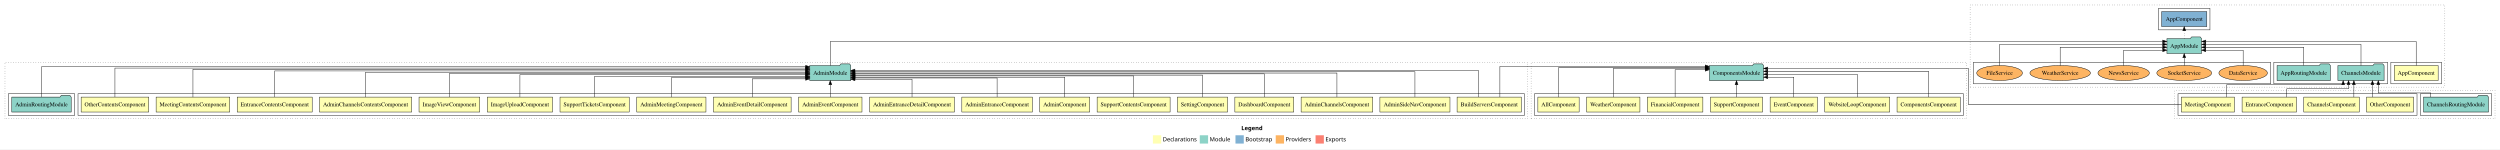
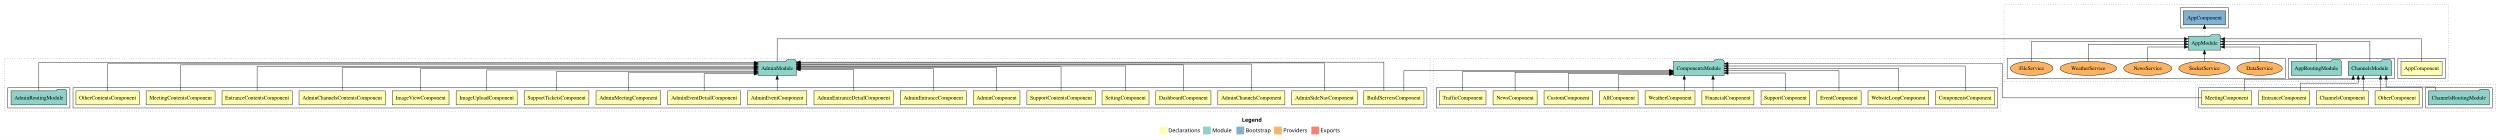
- <svg xmlns="http://www.w3.org/2000/svg" width="6025pt" height="360pt" viewBox="0.00 0.00 6025.00 360.00">
+ <svg xmlns="http://www.w3.org/2000/svg" width="6437pt" height="360pt" viewBox="0.00 0.00 6437.00 360.00">
  <g id="graph0" class="graph" transform="scale(1 1) rotate(0) translate(4 356)">
-     <polygon fill="#ffffff" stroke="transparent" points="-4,4 -4,-356 6021,-356 6021,4 -4,4" />
-     <text text-anchor="start" x="2987.509" y="-42.4" font-family="sans-serif" font-weight="bold" font-size="14.00" fill="#000000">Legend</text>
-     <polygon fill="#ffffb3" stroke="transparent" points="2774.5,-10 2774.5,-30 2794.5,-30 2794.5,-10 2774.5,-10" />
-     <text text-anchor="start" x="2798.129" y="-15.4" font-family="sans-serif" font-size="14.00" fill="#000000">  Declarations</text>
-     <polygon fill="#8dd3c7" stroke="transparent" points="2887.5,-10 2887.5,-30 2907.5,-30 2907.5,-10 2887.5,-10" />
-     <text text-anchor="start" x="2911.225" y="-15.4" font-family="sans-serif" font-size="14.00" fill="#000000">  Module</text>
-     <polygon fill="#80b1d3" stroke="transparent" points="2973.5,-10 2973.5,-30 2993.5,-30 2993.5,-10 2973.5,-10" />
-     <text text-anchor="start" x="2997.281" y="-15.4" font-family="sans-serif" font-size="14.00" fill="#000000">  Bootstrap</text>
-     <polygon fill="#fdb462" stroke="transparent" points="3070.5,-10 3070.5,-30 3090.5,-30 3090.5,-10 3070.5,-10" />
-     <text text-anchor="start" x="3094.173" y="-15.4" font-family="sans-serif" font-size="14.00" fill="#000000">  Providers</text>
-     <polygon fill="#fb8072" stroke="transparent" points="3166.5,-10 3166.5,-30 3186.5,-30 3186.5,-10 3166.5,-10" />
-     <text text-anchor="start" x="3190.226" y="-15.4" font-family="sans-serif" font-size="14.00" fill="#000000">  Exports</text>
+     <polygon fill="#ffffff" stroke="transparent" points="-4,4 -4,-356 6433,-356 6433,4 -4,4" />
+     <text text-anchor="start" x="3193.509" y="-42.4" font-family="sans-serif" font-weight="bold" font-size="14.00" fill="#000000">Legend</text>
+     <polygon fill="#ffffb3" stroke="transparent" points="2980.5,-10 2980.5,-30 3000.5,-30 3000.5,-10 2980.5,-10" />
+     <text text-anchor="start" x="3004.129" y="-15.4" font-family="sans-serif" font-size="14.00" fill="#000000">  Declarations</text>
+     <polygon fill="#8dd3c7" stroke="transparent" points="3093.5,-10 3093.5,-30 3113.5,-30 3113.5,-10 3093.5,-10" />
+     <text text-anchor="start" x="3117.225" y="-15.4" font-family="sans-serif" font-size="14.00" fill="#000000">  Module</text>
+     <polygon fill="#80b1d3" stroke="transparent" points="3179.5,-10 3179.5,-30 3199.5,-30 3199.5,-10 3179.5,-10" />
+     <text text-anchor="start" x="3203.281" y="-15.4" font-family="sans-serif" font-size="14.00" fill="#000000">  Bootstrap</text>
+     <polygon fill="#fdb462" stroke="transparent" points="3276.5,-10 3276.5,-30 3296.5,-30 3296.5,-10 3276.5,-10" />
+     <text text-anchor="start" x="3300.173" y="-15.4" font-family="sans-serif" font-size="14.00" fill="#000000">  Providers</text>
+     <polygon fill="#fb8072" stroke="transparent" points="3372.5,-10 3372.5,-30 3392.5,-30 3392.5,-10 3372.5,-10" />
+     <text text-anchor="start" x="3396.226" y="-15.4" font-family="sans-serif" font-size="14.00" fill="#000000">  Exports</text>
    <g id="clust1" class="cluster">
      <polygon fill="none" stroke="#000000" stroke-dasharray="1,5" points="8,-70 8,-206 3678,-206 3678,-70 8,-70" />
    </g>
    <g id="clust2" class="cluster">
      <polygon fill="none" stroke="#000000" points="184,-78 184,-130 3670,-130 3670,-78 184,-78" />
    </g>
    <g id="clust22" class="cluster">
      <polygon fill="none" stroke="#000000" points="16,-78 16,-130 176,-130 176,-78 16,-78" />
    </g>
    <g id="clust32" class="cluster">
-       <polygon fill="none" stroke="#000000" stroke-dasharray="1,5" points="4744,-146 4744,-344 5888,-344 5888,-146 4744,-146" />
+       <polygon fill="none" stroke="#000000" stroke-dasharray="1,5" points="5156,-146 5156,-344 6300,-344 6300,-146 5156,-146" />
    </g>
    <g id="clust33" class="cluster">
-       <polygon fill="none" stroke="#000000" points="5758,-154 5758,-206 5880,-206 5880,-154 5758,-154" />
+       <polygon fill="none" stroke="#000000" points="6170,-154 6170,-206 6292,-206 6292,-154 6170,-154" />
    </g>
    <g id="clust35" class="cluster">
-       <polygon fill="none" stroke="#000000" points="5476,-154 5476,-206 5750,-206 5750,-154 5476,-154" />
+       <polygon fill="none" stroke="#000000" points="5888,-154 5888,-206 6162,-206 6162,-154 5888,-154" />
    </g>
    <g id="clust37" class="cluster">
-       <polygon fill="none" stroke="#000000" points="5198,-284 5198,-336 5322,-336 5322,-284 5198,-284" />
+       <polygon fill="none" stroke="#000000" points="5610,-284 5610,-336 5734,-336 5734,-284 5610,-284" />
    </g>
    <g id="clust38" class="cluster">
-       <polygon fill="none" stroke="#000000" points="4752,-154 4752,-206 5468,-206 5468,-154 4752,-154" />
+       <polygon fill="none" stroke="#000000" points="5164,-154 5164,-206 5880,-206 5880,-154 5164,-154" />
    </g>
    <g id="clust45" class="cluster">
-       <polygon fill="none" stroke="#000000" stroke-dasharray="1,5" points="5237,-70 5237,-138 6009,-138 6009,-70 5237,-70" />
+       <polygon fill="none" stroke="#000000" stroke-dasharray="1,5" points="5649,-70 5649,-138 6421,-138 6421,-70 5649,-70" />
    </g>
    <g id="clust46" class="cluster">
-       <polygon fill="none" stroke="#000000" points="5245,-78 5245,-130 5821,-130 5821,-78 5245,-78" />
+       <polygon fill="none" stroke="#000000" points="5657,-78 5657,-130 6233,-130 6233,-78 5657,-78" />
    </g>
    <g id="clust51" class="cluster">
-       <polygon fill="none" stroke="#000000" points="5829,-78 5829,-130 6001,-130 6001,-78 5829,-78" />
+       <polygon fill="none" stroke="#000000" points="6241,-78 6241,-130 6413,-130 6413,-78 6241,-78" />
    </g>
    <g id="clust61" class="cluster">
-       <polygon fill="none" stroke="#000000" stroke-dasharray="1,5" points="3686,-70 3686,-206 4736,-206 4736,-70 3686,-70" />
+       <polygon fill="none" stroke="#000000" stroke-dasharray="1,5" points="3686,-70 3686,-206 5148,-206 5148,-70 3686,-70" />
    </g>
    <g id="clust62" class="cluster">
-       <polygon fill="none" stroke="#000000" points="3694,-78 3694,-130 4728,-130 4728,-78 3694,-78" />
+       <polygon fill="none" stroke="#000000" points="3694,-78 3694,-130 5140,-130 5140,-78 3694,-78" />
    </g>
    <g id="node1" class="node">
      <polygon fill="#ffffb3" stroke="#000000" points="3490.43,-122 3321.57,-122 3321.57,-86 3490.43,-86 3490.43,-122" />
      <text text-anchor="middle" x="3406" y="-99.8" font-family="Times,serif" font-size="14.00" fill="#000000">AdminSideNavComponent</text>
    </g>
    <g id="node20" class="node">
      <polygon fill="#8dd3c7" stroke="#000000" points="2046.439,-198 2043.439,-202 2022.439,-202 2019.439,-198 1947.561,-198 1947.561,-162 2046.439,-162 2046.439,-198" />
      <text text-anchor="middle" x="1997" y="-175.8" font-family="Times,serif" font-size="14.00" fill="#000000">AdminModule</text>
    </g>
    <g id="edge1" class="edge">
-       <path fill="none" stroke="#000000" d="M3406,-122.323C3406,-145.66 3406,-183 3406,-183 3406,-183 2056.321,-183 2056.321,-183" />
-       <polygon fill="#000000" stroke="#000000" points="2056.321,-179.5 2046.321,-183 2056.321,-186.5 2056.321,-179.5" />
+       <path fill="none" stroke="#000000" d="M3406,-122.213C3406,-148.511 3406,-194 3406,-194 3406,-194 2056.321,-194 2056.321,-194" />
+       <polygon fill="#000000" stroke="#000000" points="2056.321,-190.5 2046.321,-194 2056.321,-197.5 2056.321,-190.5" />
    </g>
    <g id="node2" class="node">
      <polygon fill="#ffffb3" stroke="#000000" points="3304.322,-122 3131.678,-122 3131.678,-86 3304.322,-86 3304.322,-122" />
      <text text-anchor="middle" x="3218" y="-99.8" font-family="Times,serif" font-size="14.00" fill="#000000">AdminChannelsComponent</text>
    </g>
    <g id="edge2" class="edge">
-       <path fill="none" stroke="#000000" d="M3218,-122.011C3218,-144.485 3218,-180 3218,-180 3218,-180 2056.377,-180 2056.377,-180" />
-       <polygon fill="#000000" stroke="#000000" points="2056.377,-176.5 2046.377,-180 2056.377,-183.5 2056.377,-176.5" />
+       <path fill="none" stroke="#000000" d="M3218,-122.026C3218,-147.509 3218,-191 3218,-191 3218,-191 2056.377,-191 2056.377,-191" />
+       <polygon fill="#000000" stroke="#000000" points="2056.377,-187.5 2046.377,-191 2056.377,-194.5 2056.377,-187.5" />
    </g>
    <g id="node3" class="node">
      <polygon fill="#ffffb3" stroke="#000000" points="3113.973,-122 2972.027,-122 2972.027,-86 3113.973,-86 3113.973,-122" />
      <text text-anchor="middle" x="3043" y="-99.8" font-family="Times,serif" font-size="14.00" fill="#000000">DashboardComponent</text>
    </g>
    <g id="edge3" class="edge">
-       <path fill="none" stroke="#000000" d="M3043,-122.292C3043,-144.206 3043,-178 3043,-178 3043,-178 2056.397,-178 2056.397,-178" />
-       <polygon fill="#000000" stroke="#000000" points="2056.397,-174.5 2046.397,-178 2056.397,-181.5 2056.397,-174.5" />
+       <path fill="none" stroke="#000000" d="M3043,-122.026C3043,-146.977 3043,-189 3043,-189 3043,-189 2056.397,-189 2056.397,-189" />
+       <polygon fill="#000000" stroke="#000000" points="2056.397,-185.5 2046.397,-189 2056.397,-192.5 2056.397,-185.5" />
    </g>
    <g id="node4" class="node">
      <polygon fill="#ffffb3" stroke="#000000" points="2954.501,-122 2833.499,-122 2833.499,-86 2954.501,-86 2954.501,-122" />
      <text text-anchor="middle" x="2894" y="-99.8" font-family="Times,serif" font-size="14.00" fill="#000000">SettingComponent</text>
    </g>
    <g id="edge4" class="edge">
-       <path fill="none" stroke="#000000" d="M2894,-122.284C2894,-143.321 2894,-175 2894,-175 2894,-175 2056.504,-175 2056.504,-175" />
-       <polygon fill="#000000" stroke="#000000" points="2056.504,-171.5 2046.504,-175 2056.504,-178.5 2056.504,-171.5" />
+       <path fill="none" stroke="#000000" d="M2894,-122.198C2894,-146.356 2894,-186 2894,-186 2894,-186 2056.504,-186 2056.504,-186" />
+       <polygon fill="#000000" stroke="#000000" points="2056.504,-182.5 2046.504,-186 2056.504,-189.5 2056.504,-182.5" />
    </g>
    <g id="node5" class="node">
      <polygon fill="#ffffb3" stroke="#000000" points="3662.428,-122 3507.572,-122 3507.572,-86 3662.428,-86 3662.428,-122" />
      <text text-anchor="middle" x="3585" y="-99.8" font-family="Times,serif" font-size="14.00" fill="#000000">BuildServersComponent</text>
    </g>
    <g id="edge5" class="edge">
-       <path fill="none" stroke="#000000" d="M3559.262,-122.198C3559.262,-146.356 3559.262,-186 3559.262,-186 3559.262,-186 2056.336,-186 2056.336,-186" />
-       <polygon fill="#000000" stroke="#000000" points="2056.336,-182.5 2046.336,-186 2056.336,-189.5 2056.336,-182.5" />
-     </g>
-     <g id="node44" class="node">
-       <polygon fill="#8dd3c7" stroke="#000000" points="4246.327,-198 4243.327,-202 4222.327,-202 4219.327,-198 4115.673,-198 4115.673,-162 4246.327,-162 4246.327,-198" />
-       <text text-anchor="middle" x="4181" y="-175.8" font-family="Times,serif" font-size="14.00" fill="#000000">ComponentsModule</text>
+       <path fill="none" stroke="#000000" d="M3559.262,-122.176C3559.262,-148.988 3559.262,-196 3559.262,-196 3559.262,-196 2056.336,-196 2056.336,-196" />
+       <polygon fill="#000000" stroke="#000000" points="2056.336,-192.5 2046.336,-196 2056.336,-199.5 2056.336,-192.5" />
+     </g>
+     <g id="node47" class="node">
+       <polygon fill="#8dd3c7" stroke="#000000" points="4435.327,-198 4432.327,-202 4411.327,-202 4408.327,-198 4304.673,-198 4304.673,-162 4435.327,-162 4435.327,-198" />
+       <text text-anchor="middle" x="4370" y="-175.8" font-family="Times,serif" font-size="14.00" fill="#000000">ComponentsModule</text>
    </g>
    <g id="edge42" class="edge">
-       <path fill="none" stroke="#000000" d="M3610.738,-122.176C3610.738,-148.988 3610.738,-196 3610.738,-196 3610.738,-196 4105.584,-196 4105.584,-196" />
-       <polygon fill="#000000" stroke="#000000" points="4105.584,-199.5 4115.584,-196 4105.584,-192.5 4105.584,-199.5" />
+       <path fill="none" stroke="#000000" d="M3610.738,-122.027C3610.738,-142.767 3610.738,-174 3610.738,-174 3610.738,-174 4294.609,-174 4294.609,-174" />
+       <polygon fill="#000000" stroke="#000000" points="4294.609,-177.5 4304.609,-174 4294.609,-170.5 4294.609,-177.5" />
    </g>
    <g id="node6" class="node">
      <polygon fill="#ffffb3" stroke="#000000" points="2622.22,-122 2501.78,-122 2501.78,-86 2622.22,-86 2622.22,-122" />
      <text text-anchor="middle" x="2562" y="-99.8" font-family="Times,serif" font-size="14.00" fill="#000000">AdminComponent</text>
    </g>
    <g id="edge6" class="edge">
-       <path fill="none" stroke="#000000" d="M2562,-122.035C2562,-141.576 2562,-170 2562,-170 2562,-170 2056.645,-170 2056.645,-170" />
-       <polygon fill="#000000" stroke="#000000" points="2056.645,-166.5 2046.645,-170 2056.645,-173.5 2056.645,-166.5" />
+       <path fill="none" stroke="#000000" d="M2562,-122.091C2562,-145.133 2562,-182 2562,-182 2562,-182 2056.645,-182 2056.645,-182" />
+       <polygon fill="#000000" stroke="#000000" points="2056.645,-178.5 2046.645,-182 2056.645,-185.5 2056.645,-178.5" />
    </g>
    <g id="node7" class="node">
      <polygon fill="#ffffb3" stroke="#000000" points="2483.968,-122 2314.032,-122 2314.032,-86 2483.968,-86 2483.968,-122" />
      <text text-anchor="middle" x="2399" y="-99.8" font-family="Times,serif" font-size="14.00" fill="#000000">AdminEntranceComponent</text>
    </g>
    <g id="edge7" class="edge">
-       <path fill="none" stroke="#000000" d="M2399,-122.169C2399,-141.09 2399,-168 2399,-168 2399,-168 2056.293,-168 2056.293,-168" />
-       <polygon fill="#000000" stroke="#000000" points="2056.293,-164.5 2046.293,-168 2056.293,-171.5 2056.293,-164.5" />
+       <path fill="none" stroke="#000000" d="M2399,-122.155C2399,-144.352 2399,-179 2399,-179 2399,-179 2056.293,-179 2056.293,-179" />
+       <polygon fill="#000000" stroke="#000000" points="2056.293,-175.5 2046.293,-179 2056.293,-182.5 2056.293,-175.5" />
    </g>
    <g id="node8" class="node">
      <polygon fill="#ffffb3" stroke="#000000" points="2296.175,-122 2091.825,-122 2091.825,-86 2296.175,-86 2296.175,-122" />
      <text text-anchor="middle" x="2194" y="-99.8" font-family="Times,serif" font-size="14.00" fill="#000000">AdminEntranceDetailComponent</text>
    </g>
    <g id="edge8" class="edge">
-       <path fill="none" stroke="#000000" d="M2194,-122.302C2194,-140.27 2194,-165 2194,-165 2194,-165 2056.457,-165 2056.457,-165" />
-       <polygon fill="#000000" stroke="#000000" points="2056.457,-161.5 2046.457,-165 2056.457,-168.5 2056.457,-161.5" />
+       <path fill="none" stroke="#000000" d="M2194,-122.045C2194,-143.662 2194,-177 2194,-177 2194,-177 2056.457,-177 2056.457,-177" />
+       <polygon fill="#000000" stroke="#000000" points="2056.457,-173.5 2046.457,-177 2056.457,-180.5 2056.457,-173.5" />
    </g>
    <g id="node9" class="node">
      <polygon fill="#ffffb3" stroke="#000000" points="2073.378,-122 1920.622,-122 1920.622,-86 2073.378,-86 2073.378,-122" />
      <text text-anchor="middle" x="1997" y="-99.8" font-family="Times,serif" font-size="14.00" fill="#000000">AdminEventComponent</text>
    </g>
    <g id="edge9" class="edge">
      <path fill="none" stroke="#000000" d="M1997,-122.011C1997,-122.011 1997,-151.855 1997,-151.855" />
      <polygon fill="#000000" stroke="#000000" points="1993.5,-151.855 1997,-161.855 2000.5,-151.855 1993.5,-151.855" />
    </g>
    <g id="node10" class="node">
      <polygon fill="#ffffb3" stroke="#000000" points="1902.586,-122 1715.414,-122 1715.414,-86 1902.586,-86 1902.586,-122" />
      <text text-anchor="middle" x="1809" y="-99.8" font-family="Times,serif" font-size="14.00" fill="#000000">AdminEventDetailComponent</text>
    </g>
    <g id="edge10" class="edge">
      <path fill="none" stroke="#000000" d="M1809,-122.267C1809,-140.555 1809,-166 1809,-166 1809,-166 1937.605,-166 1937.605,-166" />
      <polygon fill="#000000" stroke="#000000" points="1937.605,-169.5 1947.605,-166 1937.605,-162.5 1937.605,-169.5" />
    </g>
    <g id="node11" class="node">
      <polygon fill="#ffffb3" stroke="#000000" points="1697.375,-122 1530.625,-122 1530.625,-86 1697.375,-86 1697.375,-122" />
      <text text-anchor="middle" x="1614" y="-99.8" font-family="Times,serif" font-size="14.00" fill="#000000">AdminMeetingComponent</text>
    </g>
    <g id="edge11" class="edge">
      <path fill="none" stroke="#000000" d="M1614,-122.106C1614,-141.339 1614,-169 1614,-169 1614,-169 1937.714,-169 1937.714,-169" />
      <polygon fill="#000000" stroke="#000000" points="1937.714,-172.5 1947.714,-169 1937.714,-165.5 1937.714,-172.5" />
    </g>
    <g id="node12" class="node">
      <polygon fill="#ffffb3" stroke="#000000" points="1512.374,-122 1345.626,-122 1345.626,-86 1512.374,-86 1512.374,-122" />
      <text text-anchor="middle" x="1429" y="-99.8" font-family="Times,serif" font-size="14.00" fill="#000000">SupportTicketsComponent</text>
    </g>
    <g id="edge12" class="edge">
      <path fill="none" stroke="#000000" d="M1429,-122.223C1429,-142.365 1429,-172 1429,-172 1429,-172 1937.587,-172 1937.587,-172" />
      <polygon fill="#000000" stroke="#000000" points="1937.587,-175.5 1947.587,-172 1937.587,-168.5 1937.587,-175.5" />
    </g>
    <g id="node13" class="node">
      <polygon fill="#ffffb3" stroke="#000000" points="1327.525,-122 1170.475,-122 1170.475,-86 1327.525,-86 1327.525,-122" />
      <text text-anchor="middle" x="1249" y="-99.8" font-family="Times,serif" font-size="14.00" fill="#000000">ImageUploadComponent</text>
    </g>
    <g id="edge13" class="edge">
      <path fill="none" stroke="#000000" d="M1249,-122.169C1249,-143.498 1249,-176 1249,-176 1249,-176 1937.632,-176 1937.632,-176" />
      <polygon fill="#000000" stroke="#000000" points="1937.632,-179.5 1947.632,-176 1937.632,-172.5 1937.632,-179.5" />
    </g>
    <g id="node14" class="node">
      <polygon fill="#ffffb3" stroke="#000000" points="1152.132,-122 1005.868,-122 1005.868,-86 1152.132,-86 1152.132,-122" />
      <text text-anchor="middle" x="1079" y="-99.8" font-family="Times,serif" font-size="14.00" fill="#000000">ImageViewComponent</text>
    </g>
    <g id="edge14" class="edge">
      <path fill="none" stroke="#000000" d="M1079,-122.155C1079,-144.352 1079,-179 1079,-179 1079,-179 1937.644,-179 1937.644,-179" />
      <polygon fill="#000000" stroke="#000000" points="1937.644,-182.5 1947.644,-179 1937.644,-175.5 1937.644,-182.5" />
    </g>
    <g id="node15" class="node">
      <polygon fill="#ffffb3" stroke="#000000" points="988.098,-122 765.902,-122 765.902,-86 988.098,-86 988.098,-122" />
      <text text-anchor="middle" x="877" y="-99.8" font-family="Times,serif" font-size="14.00" fill="#000000">AdminChannelsContentsComponent</text>
    </g>
    <g id="edge15" class="edge">
      <path fill="none" stroke="#000000" d="M877,-122.091C877,-145.133 877,-182 877,-182 877,-182 1937.43,-182 1937.43,-182" />
      <polygon fill="#000000" stroke="#000000" points="1937.43,-185.5 1947.43,-182 1937.43,-178.5 1937.43,-185.5" />
    </g>
    <g id="node16" class="node">
      <polygon fill="#ffffb3" stroke="#000000" points="748.357,-122 567.643,-122 567.643,-86 748.357,-86 748.357,-122" />
      <text text-anchor="middle" x="658" y="-99.8" font-family="Times,serif" font-size="14.00" fill="#000000">EntranceContentsComponent</text>
    </g>
    <g id="edge16" class="edge">
      <path fill="none" stroke="#000000" d="M658,-122.38C658,-146.279 658,-185 658,-185 658,-185 1937.756,-185 1937.756,-185" />
      <polygon fill="#000000" stroke="#000000" points="1937.756,-188.5 1947.756,-185 1937.756,-181.5 1937.756,-188.5" />
    </g>
    <g id="node17" class="node">
      <polygon fill="#ffffb3" stroke="#000000" points="549.765,-122 372.235,-122 372.235,-86 549.765,-86 549.765,-122" />
      <text text-anchor="middle" x="461" y="-99.8" font-family="Times,serif" font-size="14.00" fill="#000000">MeetingContentsComponent</text>
    </g>
    <g id="edge17" class="edge">
      <path fill="none" stroke="#000000" d="M461,-122.026C461,-146.977 461,-189 461,-189 461,-189 1937.634,-189 1937.634,-189" />
      <polygon fill="#000000" stroke="#000000" points="1937.634,-192.5 1947.634,-189 1937.634,-185.5 1937.634,-192.5" />
    </g>
    <g id="node18" class="node">
      <polygon fill="#ffffb3" stroke="#000000" points="354.482,-122 191.518,-122 191.518,-86 354.482,-86 354.482,-122" />
      <text text-anchor="middle" x="273" y="-99.8" font-family="Times,serif" font-size="14.00" fill="#000000">OtherContentsComponent</text>
    </g>
    <g id="edge18" class="edge">
      <path fill="none" stroke="#000000" d="M273,-122.234C273,-148.009 273,-192 273,-192 273,-192 1937.723,-192 1937.723,-192" />
      <polygon fill="#000000" stroke="#000000" points="1937.723,-195.5 1947.723,-192 1937.723,-188.5 1937.723,-195.5" />
    </g>
    <g id="node19" class="node">
      <polygon fill="#ffffb3" stroke="#000000" points="2815.944,-122 2640.056,-122 2640.056,-86 2815.944,-86 2815.944,-122" />
      <text text-anchor="middle" x="2728" y="-99.8" font-family="Times,serif" font-size="14.00" fill="#000000">SupportContentsComponent</text>
    </g>
    <g id="edge19" class="edge">
-       <path fill="none" stroke="#000000" d="M2728,-122.129C2728,-142.572 2728,-173 2728,-173 2728,-173 2056.384,-173 2056.384,-173" />
-       <polygon fill="#000000" stroke="#000000" points="2056.384,-169.5 2046.384,-173 2056.384,-176.5 2056.384,-169.5" />
+       <path fill="none" stroke="#000000" d="M2728,-122.153C2728,-145.757 2728,-184 2728,-184 2728,-184 2056.384,-184 2056.384,-184" />
+       <polygon fill="#000000" stroke="#000000" points="2056.384,-180.5 2046.384,-184 2056.384,-187.5 2056.384,-180.5" />
    </g>
    <g id="node23" class="node">
-       <polygon fill="#8dd3c7" stroke="#000000" points="5301.657,-263 5298.657,-267 5277.657,-267 5274.657,-263 5218.343,-263 5218.343,-227 5301.657,-227 5301.657,-263" />
-       <text text-anchor="middle" x="5260" y="-240.8" font-family="Times,serif" font-size="14.00" fill="#000000">AppModule</text>
+       <polygon fill="#8dd3c7" stroke="#000000" points="5713.657,-263 5710.657,-267 5689.657,-267 5686.657,-263 5630.343,-263 5630.343,-227 5713.657,-227 5713.657,-263" />
+       <text text-anchor="middle" x="5672" y="-240.8" font-family="Times,serif" font-size="14.00" fill="#000000">AppModule</text>
    </g>
    <g id="edge22" class="edge">
-       <path fill="none" stroke="#000000" d="M1997,-198.011C1997,-220.485 1997,-256 1997,-256 1997,-256 5208.149,-256 5208.149,-256" />
-       <polygon fill="#000000" stroke="#000000" points="5208.149,-259.5 5218.149,-256 5208.149,-252.5 5208.149,-259.5" />
+       <path fill="none" stroke="#000000" d="M1997,-198.011C1997,-220.485 1997,-256 1997,-256 1997,-256 5620.095,-256 5620.095,-256" />
+       <polygon fill="#000000" stroke="#000000" points="5620.095,-259.5 5630.095,-256 5620.095,-252.5 5620.095,-259.5" />
    </g>
    <g id="node21" class="node">
      <polygon fill="#8dd3c7" stroke="#000000" points="167.556,-122 164.556,-126 143.556,-126 140.556,-122 24.444,-122 24.444,-86 167.556,-86 167.556,-122" />
      <text text-anchor="middle" x="96" y="-99.8" font-family="Times,serif" font-size="14.00" fill="#000000">AdminRoutingModule</text>
    </g>
    <g id="edge20" class="edge">
      <path fill="none" stroke="#000000" d="M96,-122.415C96,-149.006 96,-195 96,-195 96,-195 1937.615,-195 1937.615,-195" />
      <polygon fill="#000000" stroke="#000000" points="1937.615,-198.5 1947.615,-195 1937.615,-191.5 1937.615,-198.5" />
    </g>
    <g id="node22" class="node">
-       <polygon fill="#ffffb3" stroke="#000000" points="5871.94,-198 5766.06,-198 5766.06,-162 5871.94,-162 5871.94,-198" />
-       <text text-anchor="middle" x="5819" y="-175.8" font-family="Times,serif" font-size="14.00" fill="#000000">AppComponent</text>
+       <polygon fill="#ffffb3" stroke="#000000" points="6283.94,-198 6178.06,-198 6178.06,-162 6283.94,-162 6283.94,-198" />
+       <text text-anchor="middle" x="6231" y="-175.8" font-family="Times,serif" font-size="14.00" fill="#000000">AppComponent</text>
    </g>
    <g id="edge21" class="edge">
-       <path fill="none" stroke="#000000" d="M5819,-198.011C5819,-220.485 5819,-256 5819,-256 5819,-256 5312.016,-256 5312.016,-256" />
-       <polygon fill="#000000" stroke="#000000" points="5312.016,-252.5 5302.016,-256 5312.016,-259.5 5312.016,-252.5" />
+       <path fill="none" stroke="#000000" d="M6231,-198.011C6231,-220.485 6231,-256 6231,-256 6231,-256 5724.016,-256 5724.016,-256" />
+       <polygon fill="#000000" stroke="#000000" points="5724.016,-252.5 5714.016,-256 5724.016,-259.5 5724.016,-252.5" />
    </g>
    <g id="node26" class="node">
-       <polygon fill="#80b1d3" stroke="#000000" points="5314.439,-328 5205.561,-328 5205.561,-292 5314.439,-292 5314.439,-328" />
-       <text text-anchor="middle" x="5260" y="-305.8" font-family="Times,serif" font-size="14.00" fill="#000000">AppComponent </text>
+       <polygon fill="#80b1d3" stroke="#000000" points="5726.439,-328 5617.561,-328 5617.561,-292 5726.439,-292 5726.439,-328" />
+       <text text-anchor="middle" x="5672" y="-305.8" font-family="Times,serif" font-size="14.00" fill="#000000">AppComponent </text>
    </g>
    <g id="edge25" class="edge">
-       <path fill="none" stroke="#000000" stroke-dasharray="1,5" d="M5260,-263.106C5260,-263.106 5260,-281.991 5260,-281.991" />
-       <polygon fill="#000000" stroke="#000000" points="5256.5,-281.991 5260,-291.991 5263.5,-281.991 5256.5,-281.991" />
+       <path fill="none" stroke="#000000" stroke-dasharray="1,5" d="M5672,-263.106C5672,-263.106 5672,-281.991 5672,-281.991" />
+       <polygon fill="#000000" stroke="#000000" points="5668.5,-281.991 5672,-291.991 5675.5,-281.991 5668.5,-281.991" />
    </g>
    <g id="node24" class="node">
-       <polygon fill="#8dd3c7" stroke="#000000" points="5741.651,-198 5738.651,-202 5717.651,-202 5714.651,-198 5630.349,-198 5630.349,-162 5741.651,-162 5741.651,-198" />
-       <text text-anchor="middle" x="5686" y="-175.8" font-family="Times,serif" font-size="14.00" fill="#000000">ChannelsModule</text>
+       <polygon fill="#8dd3c7" stroke="#000000" points="6153.651,-198 6150.651,-202 6129.651,-202 6126.651,-198 6042.349,-198 6042.349,-162 6153.651,-162 6153.651,-198" />
+       <text text-anchor="middle" x="6098" y="-175.8" font-family="Times,serif" font-size="14.00" fill="#000000">ChannelsModule</text>
    </g>
    <g id="edge23" class="edge">
-       <path fill="none" stroke="#000000" d="M5686,-198.129C5686,-218.572 5686,-249 5686,-249 5686,-249 5312.012,-249 5312.012,-249" />
-       <polygon fill="#000000" stroke="#000000" points="5312.012,-245.5 5302.012,-249 5312.012,-252.5 5312.012,-245.5" />
+       <path fill="none" stroke="#000000" d="M6098,-198.129C6098,-218.572 6098,-249 6098,-249 6098,-249 5724.012,-249 5724.012,-249" />
+       <polygon fill="#000000" stroke="#000000" points="5724.012,-245.5 5714.012,-249 5724.012,-252.5 5724.012,-245.5" />
    </g>
    <g id="node25" class="node">
-       <polygon fill="#8dd3c7" stroke="#000000" points="5612.274,-198 5609.274,-202 5588.274,-202 5585.274,-198 5483.726,-198 5483.726,-162 5612.274,-162 5612.274,-198" />
-       <text text-anchor="middle" x="5548" y="-175.8" font-family="Times,serif" font-size="14.00" fill="#000000">AppRoutingModule</text>
+       <polygon fill="#8dd3c7" stroke="#000000" points="6024.274,-198 6021.274,-202 6000.274,-202 5997.274,-198 5895.726,-198 5895.726,-162 6024.274,-162 6024.274,-198" />
+       <text text-anchor="middle" x="5960" y="-175.8" font-family="Times,serif" font-size="14.00" fill="#000000">AppRoutingModule</text>
    </g>
    <g id="edge24" class="edge">
-       <path fill="none" stroke="#000000" d="M5548,-198.267C5548,-216.555 5548,-242 5548,-242 5548,-242 5311.878,-242 5311.878,-242" />
-       <polygon fill="#000000" stroke="#000000" points="5311.878,-238.5 5301.878,-242 5311.878,-245.5 5311.878,-238.5" />
+       <path fill="none" stroke="#000000" d="M5960,-198.267C5960,-216.555 5960,-242 5960,-242 5960,-242 5723.878,-242 5723.878,-242" />
+       <polygon fill="#000000" stroke="#000000" points="5723.878,-238.5 5713.878,-242 5723.878,-245.5 5723.878,-238.5" />
    </g>
    <g id="node27" class="node">
-       <ellipse fill="#fdb462" stroke="#000000" cx="5402" cy="-180" rx="58.441" ry="18" />
-       <text text-anchor="middle" x="5402" y="-175.8" font-family="Times,serif" font-size="14.00" fill="#000000">DataService</text>
+       <ellipse fill="#fdb462" stroke="#000000" cx="5814" cy="-180" rx="58.441" ry="18" />
+       <text text-anchor="middle" x="5814" y="-175.8" font-family="Times,serif" font-size="14.00" fill="#000000">DataService</text>
    </g>
    <g id="edge26" class="edge">
-       <path fill="none" stroke="#000000" d="M5402,-198.009C5402,-214.049 5402,-235 5402,-235 5402,-235 5311.837,-235 5311.837,-235" />
-       <polygon fill="#000000" stroke="#000000" points="5311.837,-231.5 5301.837,-235 5311.837,-238.5 5311.837,-231.5" />
+       <path fill="none" stroke="#000000" d="M5814,-198.009C5814,-214.049 5814,-235 5814,-235 5814,-235 5723.837,-235 5723.837,-235" />
+       <polygon fill="#000000" stroke="#000000" points="5723.837,-231.5 5713.837,-235 5723.837,-238.5 5723.837,-231.5" />
    </g>
    <g id="node28" class="node">
-       <ellipse fill="#fdb462" stroke="#000000" cx="5260" cy="-180" rx="66.049" ry="18" />
-       <text text-anchor="middle" x="5260" y="-175.8" font-family="Times,serif" font-size="14.00" fill="#000000">SocketService</text>
+       <ellipse fill="#fdb462" stroke="#000000" cx="5672" cy="-180" rx="66.049" ry="18" />
+       <text text-anchor="middle" x="5672" y="-175.8" font-family="Times,serif" font-size="14.00" fill="#000000">SocketService</text>
    </g>
    <g id="edge27" class="edge">
-       <path fill="none" stroke="#000000" d="M5260,-198.106C5260,-198.106 5260,-216.991 5260,-216.991" />
-       <polygon fill="#000000" stroke="#000000" points="5256.5,-216.991 5260,-226.991 5263.5,-216.991 5256.5,-216.991" />
+       <path fill="none" stroke="#000000" d="M5672,-198.106C5672,-198.106 5672,-216.991 5672,-216.991" />
+       <polygon fill="#000000" stroke="#000000" points="5668.5,-216.991 5672,-226.991 5675.5,-216.991 5668.5,-216.991" />
    </g>
    <g id="node29" class="node">
-       <ellipse fill="#fdb462" stroke="#000000" cx="5114" cy="-180" rx="61.954" ry="18" />
-       <text text-anchor="middle" x="5114" y="-175.8" font-family="Times,serif" font-size="14.00" fill="#000000">NewsService</text>
+       <ellipse fill="#fdb462" stroke="#000000" cx="5526" cy="-180" rx="61.954" ry="18" />
+       <text text-anchor="middle" x="5526" y="-175.8" font-family="Times,serif" font-size="14.00" fill="#000000">NewsService</text>
    </g>
    <g id="edge28" class="edge">
-       <path fill="none" stroke="#000000" d="M5114,-198.009C5114,-214.049 5114,-235 5114,-235 5114,-235 5208.162,-235 5208.162,-235" />
-       <polygon fill="#000000" stroke="#000000" points="5208.162,-238.5 5218.162,-235 5208.162,-231.5 5208.162,-238.5" />
+       <path fill="none" stroke="#000000" d="M5526,-198.009C5526,-214.049 5526,-235 5526,-235 5526,-235 5620.162,-235 5620.162,-235" />
+       <polygon fill="#000000" stroke="#000000" points="5620.162,-238.5 5630.162,-235 5620.162,-231.5 5620.162,-238.5" />
    </g>
    <g id="node30" class="node">
-       <ellipse fill="#fdb462" stroke="#000000" cx="4961" cy="-180" rx="72.889" ry="18" />
-       <text text-anchor="middle" x="4961" y="-175.8" font-family="Times,serif" font-size="14.00" fill="#000000">WeatherService</text>
+       <ellipse fill="#fdb462" stroke="#000000" cx="5373" cy="-180" rx="72.889" ry="18" />
+       <text text-anchor="middle" x="5373" y="-175.8" font-family="Times,serif" font-size="14.00" fill="#000000">WeatherService</text>
    </g>
    <g id="edge29" class="edge">
-       <path fill="none" stroke="#000000" d="M4961,-198.267C4961,-216.555 4961,-242 4961,-242 4961,-242 5208.11,-242 5208.11,-242" />
-       <polygon fill="#000000" stroke="#000000" points="5208.11,-245.5 5218.11,-242 5208.11,-238.5 5208.11,-245.5" />
+       <path fill="none" stroke="#000000" d="M5373,-198.267C5373,-216.555 5373,-242 5373,-242 5373,-242 5620.11,-242 5620.11,-242" />
+       <polygon fill="#000000" stroke="#000000" points="5620.11,-245.5 5630.11,-242 5620.11,-238.5 5620.11,-245.5" />
    </g>
    <g id="node31" class="node">
-       <ellipse fill="#fdb462" stroke="#000000" cx="4815" cy="-180" rx="55.029" ry="18" />
-       <text text-anchor="middle" x="4815" y="-175.8" font-family="Times,serif" font-size="14.00" fill="#000000">FileService</text>
+       <ellipse fill="#fdb462" stroke="#000000" cx="5227" cy="-180" rx="55.029" ry="18" />
+       <text text-anchor="middle" x="5227" y="-175.8" font-family="Times,serif" font-size="14.00" fill="#000000">FileService</text>
    </g>
    <g id="edge30" class="edge">
-       <path fill="none" stroke="#000000" d="M4815,-198.129C4815,-218.572 4815,-249 4815,-249 4815,-249 5208.136,-249 5208.136,-249" />
-       <polygon fill="#000000" stroke="#000000" points="5208.136,-252.5 5218.136,-249 5208.135,-245.5 5208.136,-252.5" />
+       <path fill="none" stroke="#000000" d="M5227,-198.129C5227,-218.572 5227,-249 5227,-249 5227,-249 5620.136,-249 5620.136,-249" />
+       <polygon fill="#000000" stroke="#000000" points="5620.136,-252.5 5630.136,-249 5620.135,-245.5 5620.136,-252.5" />
    </g>
    <g id="node32" class="node">
-       <polygon fill="#ffffb3" stroke="#000000" points="5681.934,-122 5548.066,-122 5548.066,-86 5681.934,-86 5681.934,-122" />
-       <text text-anchor="middle" x="5615" y="-99.8" font-family="Times,serif" font-size="14.00" fill="#000000">ChannelsComponent</text>
+       <polygon fill="#ffffb3" stroke="#000000" points="6093.934,-122 5960.066,-122 5960.066,-86 6093.934,-86 6093.934,-122" />
+       <text text-anchor="middle" x="6027" y="-99.8" font-family="Times,serif" font-size="14.00" fill="#000000">ChannelsComponent</text>
    </g>
    <g id="edge31" class="edge">
-       <path fill="none" stroke="#000000" d="M5668.831,-122.011C5668.831,-122.011 5668.831,-151.855 5668.831,-151.855" />
-       <polygon fill="#000000" stroke="#000000" points="5665.331,-151.855 5668.831,-161.855 5672.331,-151.855 5665.331,-151.855" />
+       <path fill="none" stroke="#000000" d="M6080.831,-122.011C6080.831,-122.011 6080.831,-151.855 6080.831,-151.855" />
+       <polygon fill="#000000" stroke="#000000" points="6077.331,-151.855 6080.831,-161.855 6084.331,-151.855 6077.331,-151.855" />
    </g>
    <g id="node33" class="node">
-       <polygon fill="#ffffb3" stroke="#000000" points="5530.58,-122 5399.42,-122 5399.42,-86 5530.58,-86 5530.58,-122" />
-       <text text-anchor="middle" x="5465" y="-99.8" font-family="Times,serif" font-size="14.00" fill="#000000">EntranceComponent</text>
+       <polygon fill="#ffffb3" stroke="#000000" points="5942.58,-122 5811.42,-122 5811.42,-86 5942.58,-86 5942.58,-122" />
+       <text text-anchor="middle" x="5877" y="-99.8" font-family="Times,serif" font-size="14.00" fill="#000000">EntranceComponent</text>
    </g>
    <g id="edge32" class="edge">
-       <path fill="none" stroke="#000000" d="M5507.077,-122.11C5507.077,-131.897 5507.077,-142 5507.077,-142 5507.077,-142 5655.946,-142 5655.946,-142 5655.946,-142 5655.946,-151.89 5655.946,-151.89" />
-       <polygon fill="#000000" stroke="#000000" points="5652.446,-151.89 5655.946,-161.89 5659.446,-151.89 5652.446,-151.89" />
+       <path fill="none" stroke="#000000" d="M5919.077,-122.11C5919.077,-131.897 5919.077,-142 5919.077,-142 5919.077,-142 6067.946,-142 6067.946,-142 6067.946,-142 6067.946,-151.89 6067.946,-151.89" />
+       <polygon fill="#000000" stroke="#000000" points="6064.446,-151.89 6067.946,-161.89 6071.446,-151.89 6064.446,-151.89" />
    </g>
    <g id="node34" class="node">
-       <polygon fill="#ffffb3" stroke="#000000" points="5380.987,-122 5253.013,-122 5253.013,-86 5380.987,-86 5380.987,-122" />
-       <text text-anchor="middle" x="5317" y="-99.8" font-family="Times,serif" font-size="14.00" fill="#000000">MeetingComponent</text>
+       <polygon fill="#ffffb3" stroke="#000000" points="5792.987,-122 5665.013,-122 5665.013,-86 5792.987,-86 5792.987,-122" />
+       <text text-anchor="middle" x="5729" y="-99.8" font-family="Times,serif" font-size="14.00" fill="#000000">MeetingComponent</text>
    </g>
    <g id="edge33" class="edge">
-       <path fill="none" stroke="#000000" d="M5362.387,-122.147C5362.387,-135.739 5362.387,-152 5362.387,-152 5362.387,-152 5643.06,-152 5643.06,-152 5643.06,-152 5643.06,-152.979 5643.06,-152.979" />
-       <polygon fill="#000000" stroke="#000000" points="5639.56,-151.793 5643.06,-161.793 5646.56,-151.793 5639.56,-151.793" />
+       <path fill="none" stroke="#000000" d="M5774.387,-122.147C5774.387,-135.739 5774.387,-152 5774.387,-152 5774.387,-152 6055.06,-152 6055.06,-152 6055.06,-152 6055.06,-152.979 6055.06,-152.979" />
+       <polygon fill="#000000" stroke="#000000" points="6051.56,-151.793 6055.06,-161.793 6058.56,-151.793 6051.56,-151.793" />
    </g>
    <g id="edge38" class="edge">
-       <path fill="none" stroke="#000000" d="M5252.771,-104C5102.378,-104 4740.02,-104 4740.02,-104 4740.02,-104 4740.02,-191 4740.02,-191 4740.02,-191 4256.221,-191 4256.221,-191" />
-       <polygon fill="#000000" stroke="#000000" points="4256.221,-187.5 4246.221,-191 4256.221,-194.5 4256.221,-187.5" />
+       <path fill="none" stroke="#000000" d="M5664.771,-104C5514.378,-104 5152.02,-104 5152.02,-104 5152.02,-104 5152.02,-192 5152.02,-192 5152.02,-192 4445.329,-192 4445.329,-192" />
+       <polygon fill="#000000" stroke="#000000" points="4445.33,-188.5 4435.329,-192 4445.329,-195.5 4445.33,-188.5" />
    </g>
    <g id="node35" class="node">
-       <polygon fill="#ffffb3" stroke="#000000" points="5812.705,-122 5699.295,-122 5699.295,-86 5812.705,-86 5812.705,-122" />
-       <text text-anchor="middle" x="5756" y="-99.8" font-family="Times,serif" font-size="14.00" fill="#000000">OtherComponent</text>
+       <polygon fill="#ffffb3" stroke="#000000" points="6224.705,-122 6111.295,-122 6111.295,-86 6224.705,-86 6224.705,-122" />
+       <text text-anchor="middle" x="6168" y="-99.8" font-family="Times,serif" font-size="14.00" fill="#000000">OtherComponent</text>
    </g>
    <g id="edge34" class="edge">
-       <path fill="none" stroke="#000000" d="M5713.54,-122.011C5713.54,-122.011 5713.54,-151.855 5713.54,-151.855" />
-       <polygon fill="#000000" stroke="#000000" points="5710.04,-151.855 5713.54,-161.855 5717.04,-151.855 5710.04,-151.855" />
+       <path fill="none" stroke="#000000" d="M6125.54,-122.011C6125.54,-122.011 6125.54,-151.855 6125.54,-151.855" />
+       <polygon fill="#000000" stroke="#000000" points="6122.04,-151.855 6125.54,-161.855 6129.04,-151.855 6122.04,-151.855" />
    </g>
    <g id="node36" class="node">
-       <polygon fill="#8dd3c7" stroke="#000000" points="5993.269,-122 5990.269,-126 5969.269,-126 5966.269,-122 5836.731,-122 5836.731,-86 5993.269,-86 5993.269,-122" />
-       <text text-anchor="middle" x="5915" y="-99.8" font-family="Times,serif" font-size="14.00" fill="#000000">ChannelsRoutingModule</text>
+       <polygon fill="#8dd3c7" stroke="#000000" points="6405.269,-122 6402.269,-126 6381.269,-126 6378.269,-122 6248.731,-122 6248.731,-86 6405.269,-86 6405.269,-122" />
+       <text text-anchor="middle" x="6327" y="-99.8" font-family="Times,serif" font-size="14.00" fill="#000000">ChannelsRoutingModule</text>
    </g>
    <g id="edge35" class="edge">
-       <path fill="none" stroke="#000000" d="M5854.168,-122.207C5854.168,-127.555 5854.168,-132 5854.168,-132 5854.168,-132 5727.683,-132 5727.683,-132 5727.683,-132 5727.683,-151.853 5727.683,-151.853" />
-       <polygon fill="#000000" stroke="#000000" points="5724.183,-151.853 5727.683,-161.853 5731.183,-151.853 5724.183,-151.853" />
+       <path fill="none" stroke="#000000" d="M6266.168,-122.207C6266.168,-127.555 6266.168,-132 6266.168,-132 6266.168,-132 6139.683,-132 6139.683,-132 6139.683,-132 6139.683,-151.853 6139.683,-151.853" />
+       <polygon fill="#000000" stroke="#000000" points="6136.183,-151.853 6139.683,-161.853 6143.183,-151.853 6136.183,-151.853" />
    </g>
    <g id="node37" class="node">
-       <polygon fill="#ffffb3" stroke="#000000" points="4720.109,-122 4567.891,-122 4567.891,-86 4720.109,-86 4720.109,-122" />
-       <text text-anchor="middle" x="4644" y="-99.8" font-family="Times,serif" font-size="14.00" fill="#000000">ComponentsComponent</text>
+       <polygon fill="#ffffb3" stroke="#000000" points="5132.109,-122 4979.891,-122 4979.891,-86 5132.109,-86 5132.109,-122" />
+       <text text-anchor="middle" x="5056" y="-99.8" font-family="Times,serif" font-size="14.00" fill="#000000">ComponentsComponent</text>
    </g>
    <g id="edge36" class="edge">
-       <path fill="none" stroke="#000000" d="M4644,-122.153C4644,-145.757 4644,-184 4644,-184 4644,-184 4256.355,-184 4256.355,-184" />
-       <polygon fill="#000000" stroke="#000000" points="4256.355,-180.5 4246.355,-184 4256.355,-187.5 4256.355,-180.5" />
+       <path fill="none" stroke="#000000" d="M5056,-122.198C5056,-146.356 5056,-186 5056,-186 5056,-186 4445.466,-186 4445.466,-186" />
+       <polygon fill="#000000" stroke="#000000" points="4445.466,-182.5 4435.466,-186 4445.466,-189.5 4445.466,-182.5" />
    </g>
    <g id="node38" class="node">
-       <polygon fill="#ffffb3" stroke="#000000" points="4550.255,-122 4393.745,-122 4393.745,-86 4550.255,-86 4550.255,-122" />
-       <text text-anchor="middle" x="4472" y="-99.8" font-family="Times,serif" font-size="14.00" fill="#000000">WebsiteLoopComponent</text>
+       <polygon fill="#ffffb3" stroke="#000000" points="4962.255,-122 4805.745,-122 4805.745,-86 4962.255,-86 4962.255,-122" />
+       <text text-anchor="middle" x="4884" y="-99.8" font-family="Times,serif" font-size="14.00" fill="#000000">WebsiteLoopComponent</text>
    </g>
    <g id="edge37" class="edge">
-       <path fill="none" stroke="#000000" d="M4472,-122.045C4472,-143.662 4472,-177 4472,-177 4472,-177 4256.306,-177 4256.306,-177" />
-       <polygon fill="#000000" stroke="#000000" points="4256.306,-173.5 4246.306,-177 4256.306,-180.5 4256.306,-173.5" />
+       <path fill="none" stroke="#000000" d="M4884,-122.011C4884,-144.485 4884,-180 4884,-180 4884,-180 4445.359,-180 4445.359,-180" />
+       <polygon fill="#000000" stroke="#000000" points="4445.359,-176.5 4435.359,-180 4445.359,-183.5 4445.359,-176.5" />
    </g>
    <g id="node39" class="node">
-       <polygon fill="#ffffb3" stroke="#000000" points="4375.99,-122 4262.01,-122 4262.01,-86 4375.99,-86 4375.99,-122" />
-       <text text-anchor="middle" x="4319" y="-99.8" font-family="Times,serif" font-size="14.00" fill="#000000">EventComponent</text>
+       <polygon fill="#ffffb3" stroke="#000000" points="4787.99,-122 4674.01,-122 4674.01,-86 4787.99,-86 4787.99,-122" />
+       <text text-anchor="middle" x="4731" y="-99.8" font-family="Times,serif" font-size="14.00" fill="#000000">EventComponent</text>
    </g>
    <g id="edge39" class="edge">
-       <path fill="none" stroke="#000000" d="M4319,-122.035C4319,-141.576 4319,-170 4319,-170 4319,-170 4256.363,-170 4256.363,-170" />
-       <polygon fill="#000000" stroke="#000000" points="4256.363,-166.5 4246.363,-170 4256.363,-173.5 4256.363,-166.5" />
+       <path fill="none" stroke="#000000" d="M4731,-122.027C4731,-142.767 4731,-174 4731,-174 4731,-174 4445.374,-174 4445.374,-174" />
+       <polygon fill="#000000" stroke="#000000" points="4445.374,-170.5 4435.374,-174 4445.374,-177.5 4445.374,-170.5" />
    </g>
    <g id="node40" class="node">
-       <polygon fill="#ffffb3" stroke="#000000" points="4243.667,-122 4118.333,-122 4118.333,-86 4243.667,-86 4243.667,-122" />
-       <text text-anchor="middle" x="4181" y="-99.8" font-family="Times,serif" font-size="14.00" fill="#000000">SupportComponent</text>
+       <polygon fill="#ffffb3" stroke="#000000" points="4655.667,-122 4530.333,-122 4530.333,-86 4655.667,-86 4655.667,-122" />
+       <text text-anchor="middle" x="4593" y="-99.8" font-family="Times,serif" font-size="14.00" fill="#000000">SupportComponent</text>
    </g>
    <g id="edge40" class="edge">
-       <path fill="none" stroke="#000000" d="M4181,-122.011C4181,-122.011 4181,-151.855 4181,-151.855" />
-       <polygon fill="#000000" stroke="#000000" points="4177.5,-151.855 4181,-161.855 4184.5,-151.855 4177.5,-151.855" />
+       <path fill="none" stroke="#000000" d="M4593,-122.169C4593,-141.09 4593,-168 4593,-168 4593,-168 4445.401,-168 4445.401,-168" />
+       <polygon fill="#000000" stroke="#000000" points="4445.401,-164.5 4435.401,-168 4445.4,-171.5 4445.401,-164.5" />
    </g>
    <g id="node41" class="node">
-       <polygon fill="#ffffb3" stroke="#000000" points="4099.931,-122 3966.069,-122 3966.069,-86 4099.931,-86 4099.931,-122" />
-       <text text-anchor="middle" x="4033" y="-99.8" font-family="Times,serif" font-size="14.00" fill="#000000">FinancialComponent</text>
+       <polygon fill="#ffffb3" stroke="#000000" points="4511.931,-122 4378.069,-122 4378.069,-86 4511.931,-86 4511.931,-122" />
+       <text text-anchor="middle" x="4445" y="-99.8" font-family="Times,serif" font-size="14.00" fill="#000000">FinancialComponent</text>
    </g>
    <g id="edge41" class="edge">
-       <path fill="none" stroke="#000000" d="M4033,-122.227C4033,-146.932 4033,-188 4033,-188 4033,-188 4105.654,-188 4105.654,-188" />
-       <polygon fill="#000000" stroke="#000000" points="4105.654,-191.5 4115.654,-188 4105.654,-184.5 4105.654,-191.5" />
+       <path fill="none" stroke="#000000" d="M4406.724,-122.011C4406.724,-122.011 4406.724,-151.855 4406.724,-151.855" />
+       <polygon fill="#000000" stroke="#000000" points="4403.224,-151.855 4406.724,-161.855 4410.224,-151.855 4403.224,-151.855" />
    </g>
    <g id="node42" class="node">
-       <polygon fill="#ffffb3" stroke="#000000" points="3948.242,-122 3819.758,-122 3819.758,-86 3948.242,-86 3948.242,-122" />
-       <text text-anchor="middle" x="3884" y="-99.8" font-family="Times,serif" font-size="14.00" fill="#000000">WeatherComponent</text>
+       <polygon fill="#ffffb3" stroke="#000000" points="4360.242,-122 4231.758,-122 4231.758,-86 4360.242,-86 4360.242,-122" />
+       <text text-anchor="middle" x="4296" y="-99.8" font-family="Times,serif" font-size="14.00" fill="#000000">WeatherComponent</text>
    </g>
    <g id="edge43" class="edge">
-       <path fill="none" stroke="#000000" d="M3884,-122.026C3884,-147.509 3884,-191 3884,-191 3884,-191 4105.822,-191 4105.822,-191" />
-       <polygon fill="#000000" stroke="#000000" points="4105.822,-194.5 4115.822,-191 4105.822,-187.5 4105.822,-194.5" />
+       <path fill="none" stroke="#000000" d="M4332.604,-122.011C4332.604,-122.011 4332.604,-151.855 4332.604,-151.855" />
+       <polygon fill="#000000" stroke="#000000" points="4329.104,-151.855 4332.604,-161.855 4336.104,-151.855 4329.104,-151.855" />
    </g>
    <g id="node43" class="node">
-       <polygon fill="#ffffb3" stroke="#000000" points="3801.72,-122 3702.28,-122 3702.28,-86 3801.72,-86 3801.72,-122" />
-       <text text-anchor="middle" x="3752" y="-99.8" font-family="Times,serif" font-size="14.00" fill="#000000">AllComponent</text>
+       <polygon fill="#ffffb3" stroke="#000000" points="4213.72,-122 4114.28,-122 4114.28,-86 4213.72,-86 4213.72,-122" />
+       <text text-anchor="middle" x="4164" y="-99.8" font-family="Times,serif" font-size="14.00" fill="#000000">AllComponent</text>
    </g>
    <g id="edge44" class="edge">
-       <path fill="none" stroke="#000000" d="M3752,-122.01C3752,-148.017 3752,-193 3752,-193 3752,-193 4105.377,-193 4105.377,-193" />
-       <polygon fill="#000000" stroke="#000000" points="4105.377,-196.5 4115.377,-193 4105.377,-189.5 4105.377,-196.5" />
+       <path fill="none" stroke="#000000" d="M4164,-122.302C4164,-140.27 4164,-165 4164,-165 4164,-165 4294.82,-165 4294.82,-165" />
+       <polygon fill="#000000" stroke="#000000" points="4294.82,-168.5 4304.82,-165 4294.82,-161.5 4294.82,-168.5" />
+     </g>
+     <g id="node44" class="node">
+       <polygon fill="#ffffb3" stroke="#000000" points="4096.395,-122 3971.605,-122 3971.605,-86 4096.395,-86 4096.395,-122" />
+       <text text-anchor="middle" x="4034" y="-99.8" font-family="Times,serif" font-size="14.00" fill="#000000">CustomComponent</text>
+     </g>
+     <g id="edge45" class="edge">
+       <path fill="none" stroke="#000000" d="M4034,-122.222C4034,-140.828 4034,-167 4034,-167 4034,-167 4294.817,-167 4294.817,-167" />
+       <polygon fill="#000000" stroke="#000000" points="4294.818,-170.5 4304.817,-167 4294.817,-163.5 4294.818,-170.5" />
+     </g>
+     <g id="node45" class="node">
+       <polygon fill="#ffffb3" stroke="#000000" points="3953.705,-122 3840.295,-122 3840.295,-86 3953.705,-86 3953.705,-122" />
+       <text text-anchor="middle" x="3897" y="-99.8" font-family="Times,serif" font-size="14.00" fill="#000000">NewsComponent</text>
+     </g>
+     <g id="edge46" class="edge">
+       <path fill="none" stroke="#000000" d="M3897,-122.035C3897,-141.576 3897,-170 3897,-170 3897,-170 4294.728,-170 4294.728,-170" />
+       <polygon fill="#000000" stroke="#000000" points="4294.728,-173.5 4304.728,-170 4294.728,-166.5 4294.728,-173.5" />
+     </g>
+     <g id="node46" class="node">
+       <polygon fill="#ffffb3" stroke="#000000" points="3822.187,-122 3701.813,-122 3701.813,-86 3822.187,-86 3822.187,-122" />
+       <text text-anchor="middle" x="3762" y="-99.8" font-family="Times,serif" font-size="14.00" fill="#000000">TrafficComponent</text>
+     </g>
+     <g id="edge47" class="edge">
+       <path fill="none" stroke="#000000" d="M3762,-122.223C3762,-142.365 3762,-172 3762,-172 3762,-172 4294.645,-172 4294.645,-172" />
+       <polygon fill="#000000" stroke="#000000" points="4294.645,-175.5 4304.645,-172 4294.645,-168.5 4294.645,-175.5" />
    </g>
  </g>
</svg>
